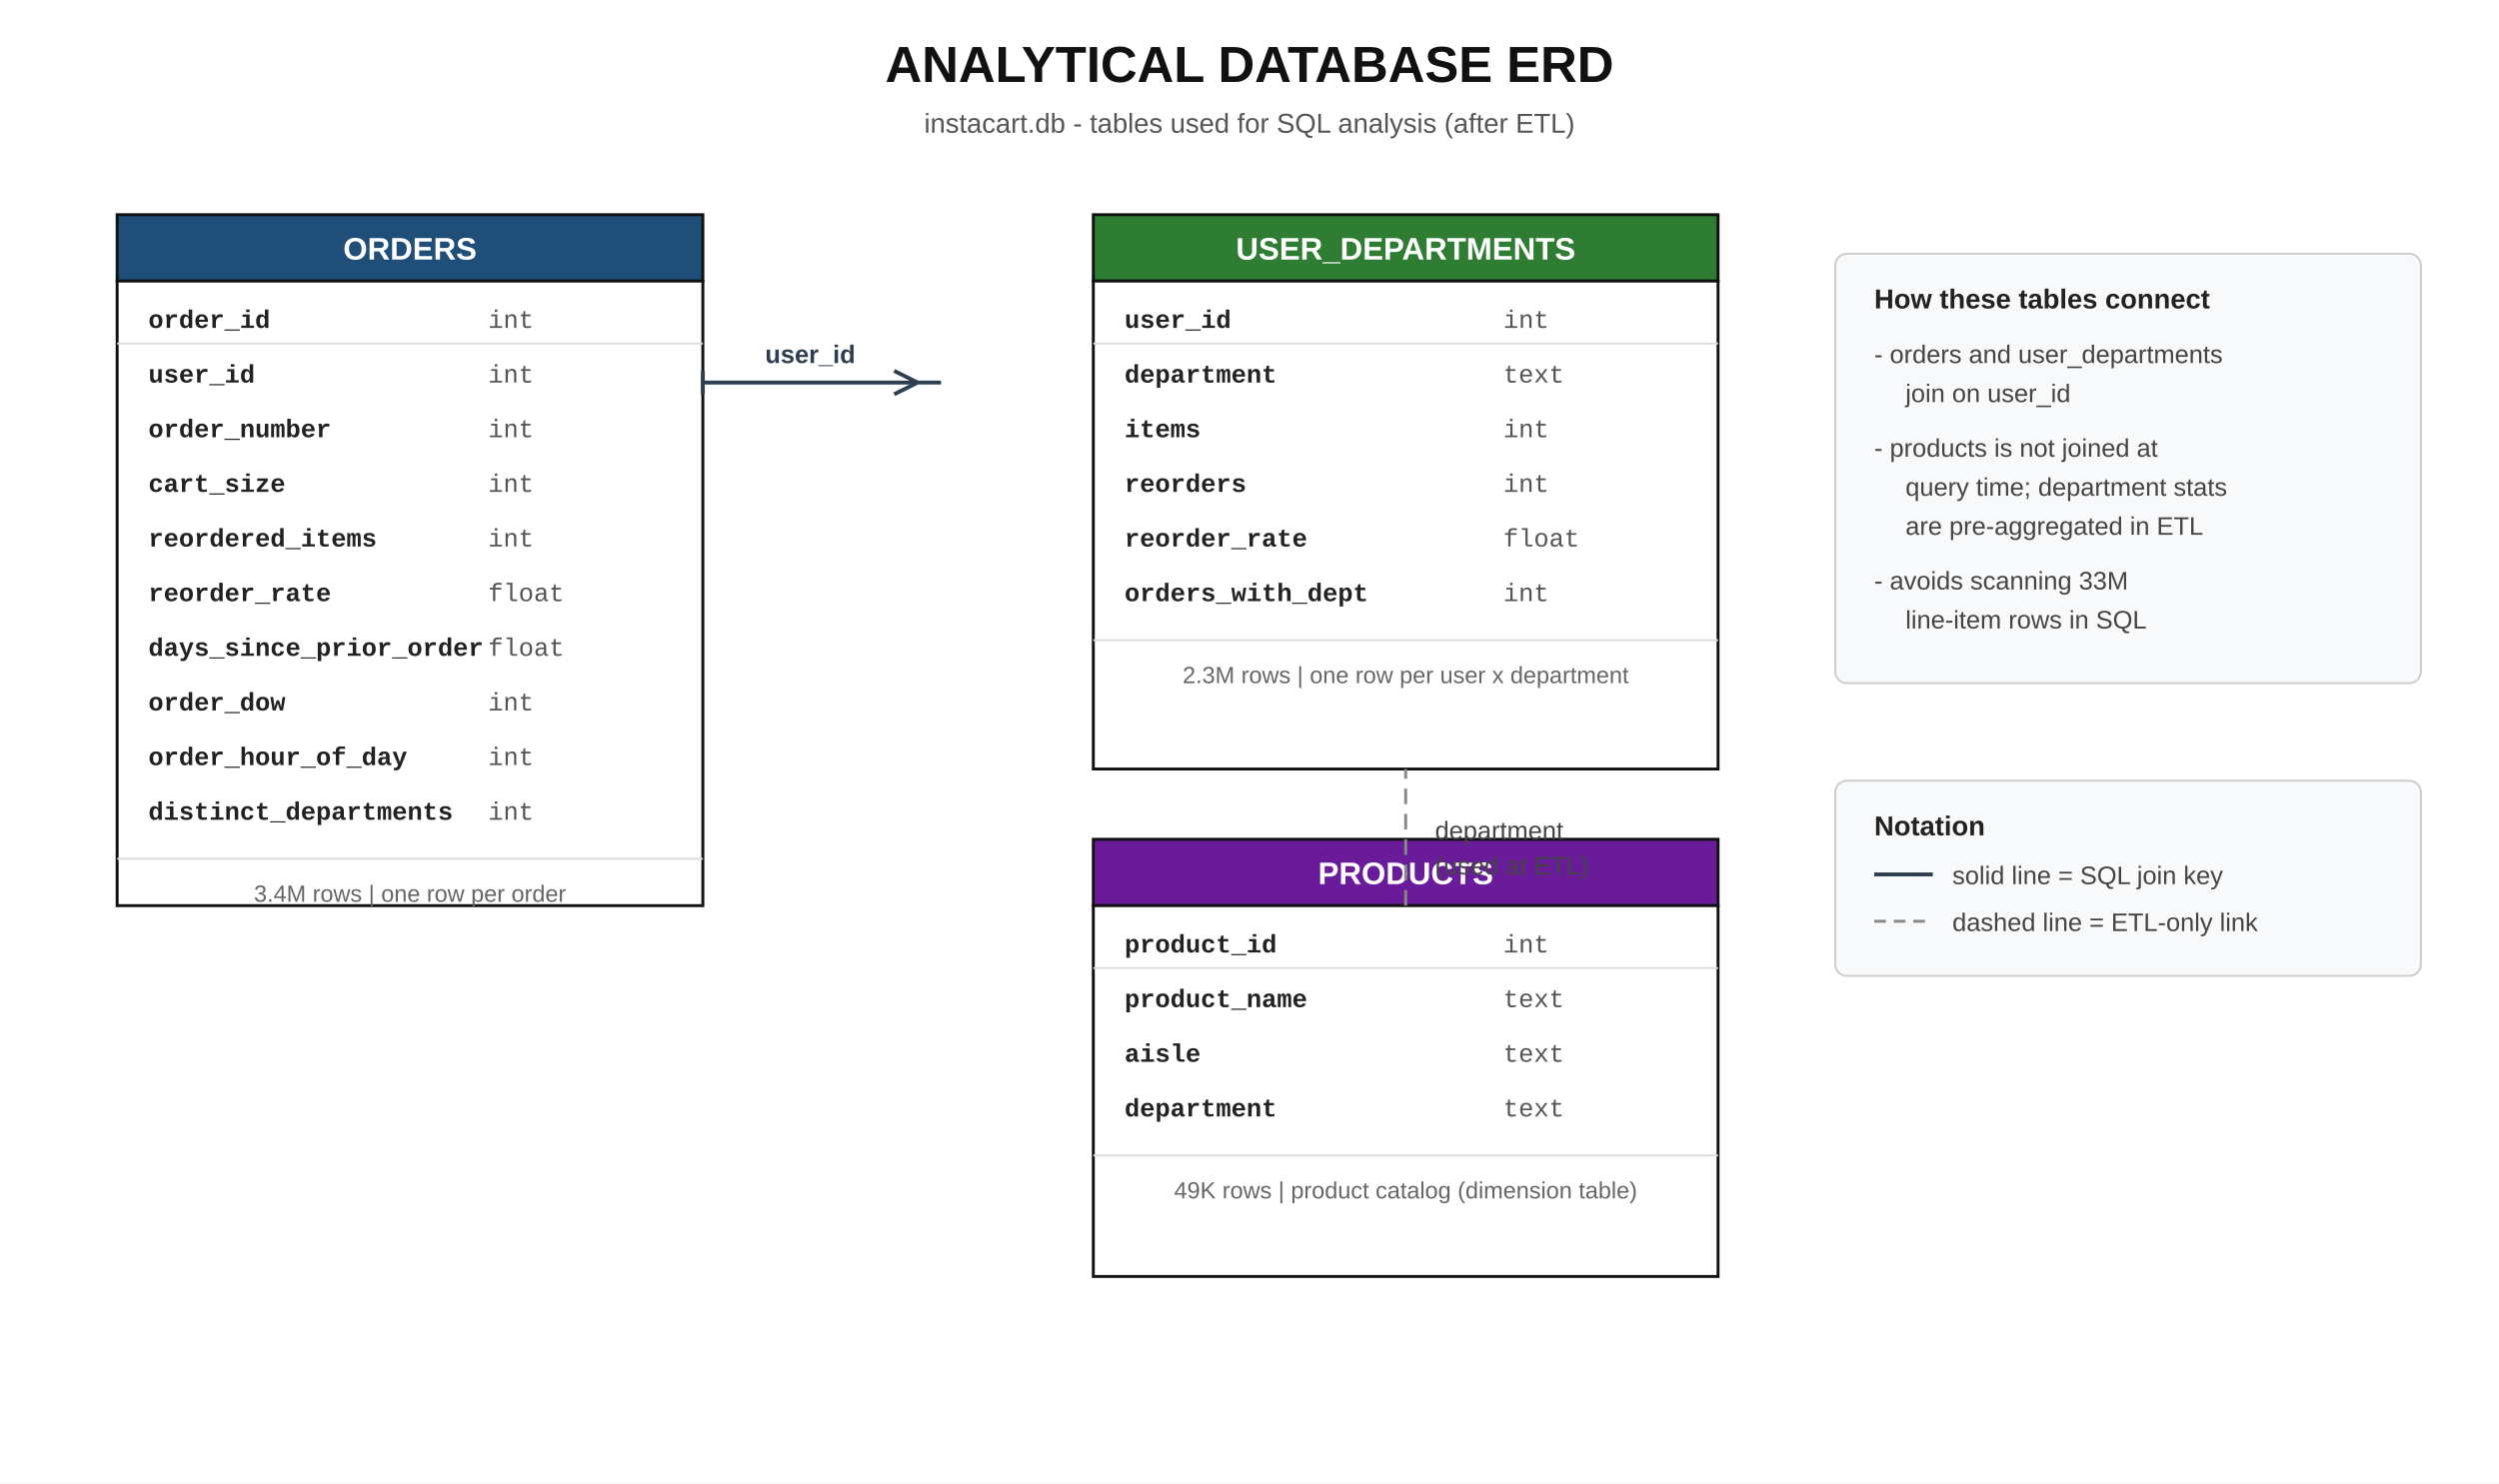
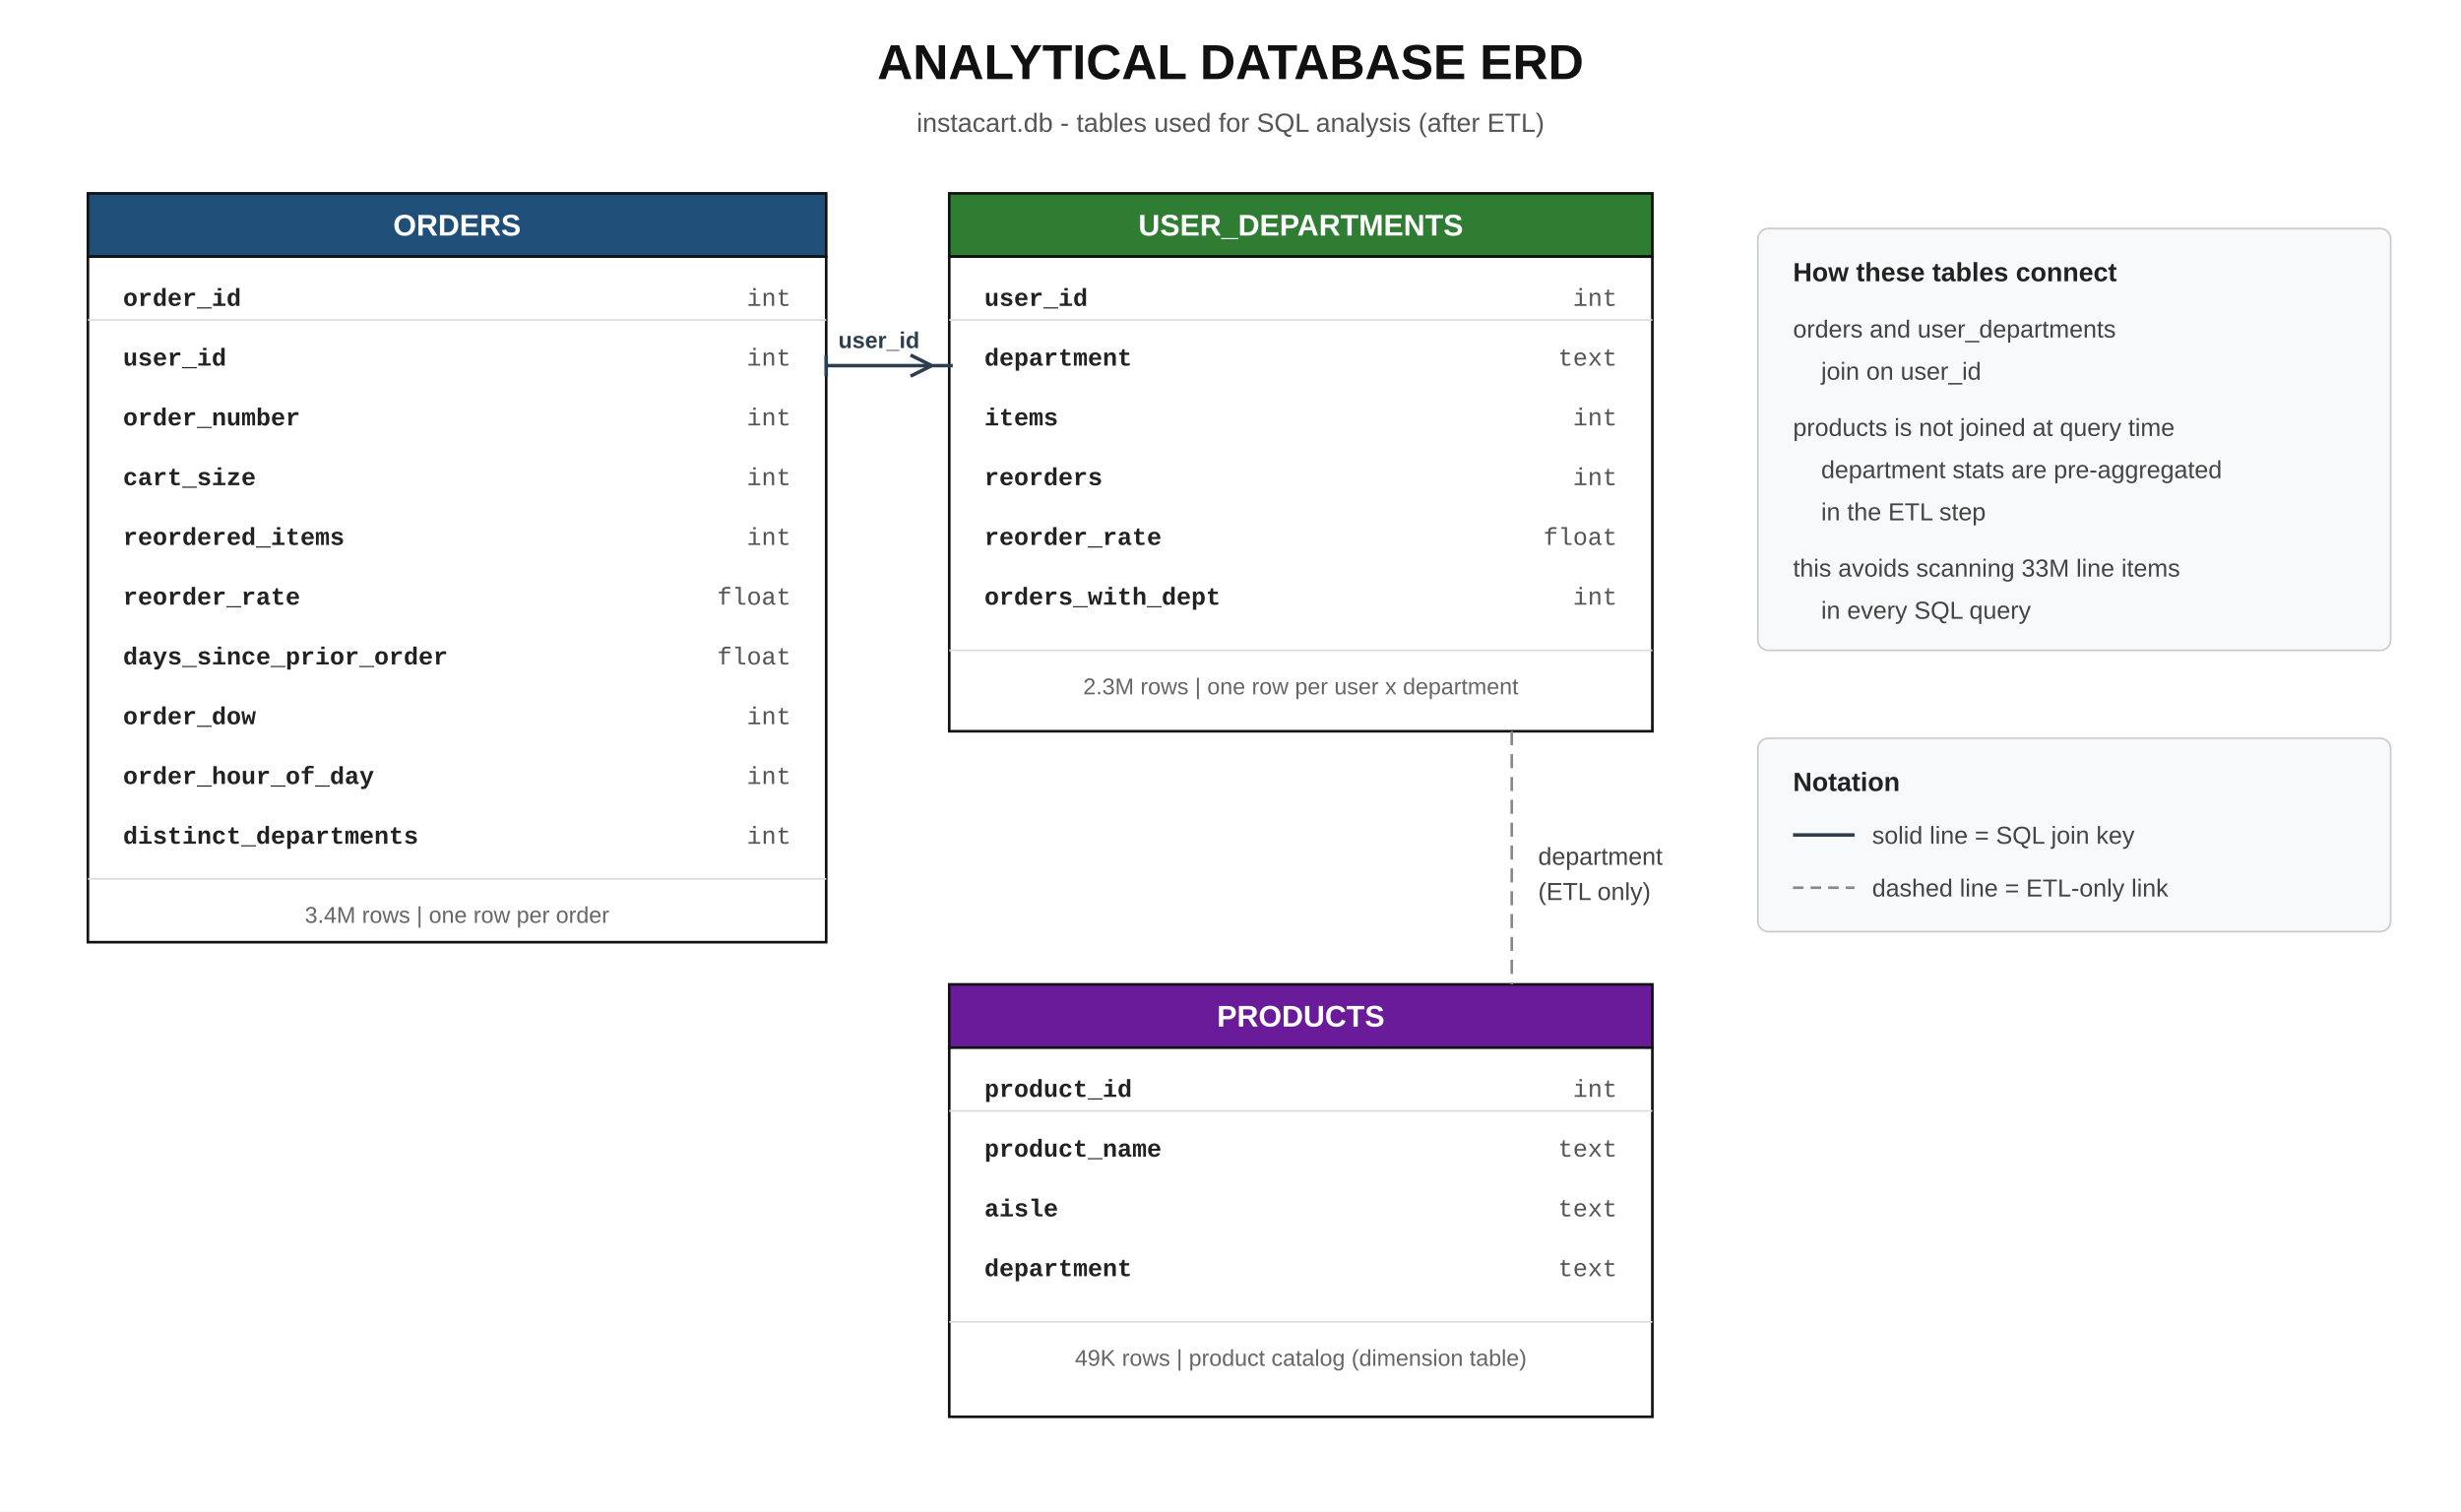
- <svg xmlns="http://www.w3.org/2000/svg" width="1280" height="760" viewBox="0 0 1280 760">
+ <svg xmlns="http://www.w3.org/2000/svg" width="1400" height="860" viewBox="0 0 1400 860">
  <defs>
    <style>
-       .title { font: 700 26px Arial, sans-serif; fill: #111; }
-       .subtitle { font: 400 14px Arial, sans-serif; fill: #555; }
-       .tbl-title { font: 700 16px Arial, sans-serif; fill: #fff; }
-       .col-name { font: 600 13px Courier New, monospace; fill: #222; }
-       .col-type { font: 400 13px Courier New, monospace; fill: #555; }
-       .row-count { font: 400 12px Arial, sans-serif; fill: #666; }
+       .title { font: 700 28px Arial, sans-serif; fill: #111; }
+       .subtitle { font: 400 15px Arial, sans-serif; fill: #555; }
+       .tbl-title { font: 700 17px Arial, sans-serif; fill: #fff; }
+       .col-name { font: 600 14px Courier New, monospace; fill: #222; }
+       .col-type { font: 400 14px Courier New, monospace; fill: #555; }
+       .row-count { font: 400 13px Arial, sans-serif; fill: #666; }
      .rel-label { font: 600 13px Arial, sans-serif; fill: #2c3e50; }
-       .note-title { font: 700 14px Arial, sans-serif; fill: #222; }
-       .note-body { font: 400 13px Arial, sans-serif; fill: #444; }
+       .note-title { font: 700 15px Arial, sans-serif; fill: #222; }
+       .note-body { font: 400 14px Arial, sans-serif; fill: #444; }
    </style>
  </defs>
  <rect width="100%" height="100%" fill="#ffffff" />
-   <text x="640" y="42" text-anchor="middle" class="title">ANALYTICAL DATABASE ERD</text>
-   <text x="640" y="68" text-anchor="middle" class="subtitle">instacart.db - tables used for SQL analysis (after ETL)</text>
+   <text x="700" y="45" text-anchor="middle" class="title">ANALYTICAL DATABASE ERD</text>
+   <text x="700" y="75" text-anchor="middle" class="subtitle">instacart.db - tables used for SQL analysis (after ETL)</text>
  <g id="orders">
-     <rect x="60" y="110" width="300" height="34" fill="#1f4e79" stroke="#111" stroke-width="1.5" />
-     <text x="210" y="133" text-anchor="middle" class="tbl-title">ORDERS</text>
-     <rect x="60" y="144" width="300" height="320" fill="#fff" stroke="#111" stroke-width="1.5" />
-     <line x1="60" y1="176" x2="360" y2="176" stroke="#dddddd" />
-     <text x="76" y="168" class="col-name">order_id</text>
-     <text x="250" y="168" class="col-type">int</text>
-     <text x="76" y="196" class="col-name">user_id</text>
-     <text x="250" y="196" class="col-type">int</text>
-     <text x="76" y="224" class="col-name">order_number</text>
-     <text x="250" y="224" class="col-type">int</text>
-     <text x="76" y="252" class="col-name">cart_size</text>
-     <text x="250" y="252" class="col-type">int</text>
-     <text x="76" y="280" class="col-name">reordered_items</text>
-     <text x="250" y="280" class="col-type">int</text>
-     <text x="76" y="308" class="col-name">reorder_rate</text>
-     <text x="250" y="308" class="col-type">float</text>
-     <text x="76" y="336" class="col-name">days_since_prior_order</text>
-     <text x="250" y="336" class="col-type">float</text>
-     <text x="76" y="364" class="col-name">order_dow</text>
-     <text x="250" y="364" class="col-type">int</text>
-     <text x="76" y="392" class="col-name">order_hour_of_day</text>
-     <text x="250" y="392" class="col-type">int</text>
-     <text x="76" y="420" class="col-name">distinct_departments</text>
-     <text x="250" y="420" class="col-type">int</text>
-     <line x1="60" y1="440" x2="360" y2="440" stroke="#dddddd" />
-     <text x="210" y="462" text-anchor="middle" class="row-count">3.4M rows | one row per order</text>
+     <rect x="50" y="110" width="420" height="36" fill="#1f4e79" stroke="#111" stroke-width="1.5" />
+     <text x="260" y="134" text-anchor="middle" class="tbl-title">ORDERS</text>
+     <rect x="50" y="146" width="420" height="390" fill="#fff" stroke="#111" stroke-width="1.5" />
+     <line x1="50" y1="182" x2="470" y2="182" stroke="#dddddd" />
+     <text x="70" y="174" class="col-name">order_id</text>
+     <text x="450" y="174" text-anchor="end" class="col-type">int</text>
+     <text x="70" y="208" class="col-name">user_id</text>
+     <text x="450" y="208" text-anchor="end" class="col-type">int</text>
+     <text x="70" y="242" class="col-name">order_number</text>
+     <text x="450" y="242" text-anchor="end" class="col-type">int</text>
+     <text x="70" y="276" class="col-name">cart_size</text>
+     <text x="450" y="276" text-anchor="end" class="col-type">int</text>
+     <text x="70" y="310" class="col-name">reordered_items</text>
+     <text x="450" y="310" text-anchor="end" class="col-type">int</text>
+     <text x="70" y="344" class="col-name">reorder_rate</text>
+     <text x="450" y="344" text-anchor="end" class="col-type">float</text>
+     <text x="70" y="378" class="col-name">days_since_prior_order</text>
+     <text x="450" y="378" text-anchor="end" class="col-type">float</text>
+     <text x="70" y="412" class="col-name">order_dow</text>
+     <text x="450" y="412" text-anchor="end" class="col-type">int</text>
+     <text x="70" y="446" class="col-name">order_hour_of_day</text>
+     <text x="450" y="446" text-anchor="end" class="col-type">int</text>
+     <text x="70" y="480" class="col-name">distinct_departments</text>
+     <text x="450" y="480" text-anchor="end" class="col-type">int</text>
+     <line x1="50" y1="500" x2="470" y2="500" stroke="#dddddd" />
+     <text x="260" y="525" text-anchor="middle" class="row-count">3.4M rows | one row per order</text>
  </g>
  <g id="user_departments">
-     <rect x="560" y="110" width="320" height="34" fill="#2e7d32" stroke="#111" stroke-width="1.5" />
-     <text x="720" y="133" text-anchor="middle" class="tbl-title">USER_DEPARTMENTS</text>
-     <rect x="560" y="144" width="320" height="250" fill="#fff" stroke="#111" stroke-width="1.5" />
-     <line x1="560" y1="176" x2="880" y2="176" stroke="#dddddd" />
-     <text x="576" y="168" class="col-name">user_id</text>
-     <text x="770" y="168" class="col-type">int</text>
-     <text x="576" y="196" class="col-name">department</text>
-     <text x="770" y="196" class="col-type">text</text>
-     <text x="576" y="224" class="col-name">items</text>
-     <text x="770" y="224" class="col-type">int</text>
-     <text x="576" y="252" class="col-name">reorders</text>
-     <text x="770" y="252" class="col-type">int</text>
-     <text x="576" y="280" class="col-name">reorder_rate</text>
-     <text x="770" y="280" class="col-type">float</text>
-     <text x="576" y="308" class="col-name">orders_with_dept</text>
-     <text x="770" y="308" class="col-type">int</text>
-     <line x1="560" y1="328" x2="880" y2="328" stroke="#dddddd" />
-     <text x="720" y="350" text-anchor="middle" class="row-count">2.3M rows | one row per user x department</text>
+     <rect x="540" y="110" width="400" height="36" fill="#2e7d32" stroke="#111" stroke-width="1.5" />
+     <text x="740" y="134" text-anchor="middle" class="tbl-title">USER_DEPARTMENTS</text>
+     <rect x="540" y="146" width="400" height="270" fill="#fff" stroke="#111" stroke-width="1.5" />
+     <line x1="540" y1="182" x2="940" y2="182" stroke="#dddddd" />
+     <text x="560" y="174" class="col-name">user_id</text>
+     <text x="920" y="174" text-anchor="end" class="col-type">int</text>
+     <text x="560" y="208" class="col-name">department</text>
+     <text x="920" y="208" text-anchor="end" class="col-type">text</text>
+     <text x="560" y="242" class="col-name">items</text>
+     <text x="920" y="242" text-anchor="end" class="col-type">int</text>
+     <text x="560" y="276" class="col-name">reorders</text>
+     <text x="920" y="276" text-anchor="end" class="col-type">int</text>
+     <text x="560" y="310" class="col-name">reorder_rate</text>
+     <text x="920" y="310" text-anchor="end" class="col-type">float</text>
+     <text x="560" y="344" class="col-name">orders_with_dept</text>
+     <text x="920" y="344" text-anchor="end" class="col-type">int</text>
+     <line x1="540" y1="370" x2="940" y2="370" stroke="#dddddd" />
+     <text x="740" y="395" text-anchor="middle" class="row-count">2.3M rows | one row per user x department</text>
  </g>
  <g id="products">
-     <rect x="560" y="430" width="320" height="34" fill="#6a1b9a" stroke="#111" stroke-width="1.5" />
-     <text x="720" y="453" text-anchor="middle" class="tbl-title">PRODUCTS</text>
-     <rect x="560" y="464" width="320" height="190" fill="#fff" stroke="#111" stroke-width="1.5" />
-     <line x1="560" y1="496" x2="880" y2="496" stroke="#dddddd" />
-     <text x="576" y="488" class="col-name">product_id</text>
-     <text x="770" y="488" class="col-type">int</text>
-     <text x="576" y="516" class="col-name">product_name</text>
-     <text x="770" y="516" class="col-type">text</text>
-     <text x="576" y="544" class="col-name">aisle</text>
-     <text x="770" y="544" class="col-type">text</text>
-     <text x="576" y="572" class="col-name">department</text>
-     <text x="770" y="572" class="col-type">text</text>
-     <line x1="560" y1="592" x2="880" y2="592" stroke="#dddddd" />
-     <text x="720" y="614" text-anchor="middle" class="row-count">49K rows | product catalog (dimension table)</text>
+     <rect x="540" y="560" width="400" height="36" fill="#6a1b9a" stroke="#111" stroke-width="1.5" />
+     <text x="740" y="584" text-anchor="middle" class="tbl-title">PRODUCTS</text>
+     <rect x="540" y="596" width="400" height="210" fill="#fff" stroke="#111" stroke-width="1.5" />
+     <line x1="540" y1="632" x2="940" y2="632" stroke="#dddddd" />
+     <text x="560" y="624" class="col-name">product_id</text>
+     <text x="920" y="624" text-anchor="end" class="col-type">int</text>
+     <text x="560" y="658" class="col-name">product_name</text>
+     <text x="920" y="658" text-anchor="end" class="col-type">text</text>
+     <text x="560" y="692" class="col-name">aisle</text>
+     <text x="920" y="692" text-anchor="end" class="col-type">text</text>
+     <text x="560" y="726" class="col-name">department</text>
+     <text x="920" y="726" text-anchor="end" class="col-type">text</text>
+     <line x1="540" y1="752" x2="940" y2="752" stroke="#dddddd" />
+     <text x="740" y="777" text-anchor="middle" class="row-count">49K rows | product catalog (dimension table)</text>
  </g>
-   <line x1="360" y1="196" x2="470" y2="196" stroke="#2c3e50" stroke-width="2" />
-   <text x="415" y="186" text-anchor="middle" class="rel-label">user_id</text>
-   <path d="M470,196 L458,190 M470,196 L458,202 M470,196 L482,196" stroke="#2c3e50" stroke-width="2" fill="none" />
-   <line x1="360" y1="190" x2="360" y2="202" stroke="#2c3e50" stroke-width="2" />
-   <line x1="720" y1="464" x2="720" y2="394" stroke="#888888" stroke-width="1.5" stroke-dasharray="8,5" />
-   <text x="735" y="430" class="note-body" fill="#666666">department</text>
-   <text x="735" y="448" class="note-body" fill="#666666">(used at ETL)</text>
-   <rect x="940" y="130" width="300" height="220" fill="#f8f9fa" stroke="#cccccc" stroke-width="1" rx="6" />
-   <text x="960" y="158" class="note-title">How these tables connect</text>
-   <text x="960" y="186" class="note-body">- orders and user_departments</text>
-   <text x="976" y="206" class="note-body">join on user_id</text>
-   <text x="960" y="234" class="note-body">- products is not joined at</text>
-   <text x="976" y="254" class="note-body">query time; department stats</text>
-   <text x="976" y="274" class="note-body">are pre-aggregated in ETL</text>
-   <text x="960" y="302" class="note-body">- avoids scanning 33M</text>
-   <text x="976" y="322" class="note-body">line-item rows in SQL</text>
-   <rect x="940" y="400" width="300" height="100" fill="#f8f9fa" stroke="#cccccc" stroke-width="1" rx="6" />
-   <text x="960" y="428" class="note-title">Notation</text>
-   <line x1="960" y1="448" x2="990" y2="448" stroke="#2c3e50" stroke-width="2" />
-   <text x="1000" y="453" class="note-body">solid line = SQL join key</text>
-   <line x1="960" y1="472" x2="990" y2="472" stroke="#888888" stroke-width="1.5" stroke-dasharray="6,4" />
-   <text x="1000" y="477" class="note-body">dashed line = ETL-only link</text>
+   <line x1="470" y1="208" x2="530" y2="208" stroke="#2c3e50" stroke-width="2" />
+   <text x="500" y="198" text-anchor="middle" class="rel-label">user_id</text>
+   <path d="M530,208 L518,202 M530,208 L518,214 M530,208 L542,208" stroke="#2c3e50" stroke-width="2" fill="none" />
+   <line x1="470" y1="202" x2="470" y2="214" stroke="#2c3e50" stroke-width="2" />
+   <line x1="860" y1="416" x2="860" y2="560" stroke="#888888" stroke-width="1.5" stroke-dasharray="8,5" />
+   <text x="875" y="492" class="note-body" fill="#666666">department</text>
+   <text x="875" y="512" class="note-body" fill="#666666">(ETL only)</text>
+   <rect x="1000" y="130" width="360" height="240" fill="#f8f9fa" stroke="#cccccc" stroke-width="1" rx="6" />
+   <text x="1020" y="160" class="note-title">How these tables connect</text>
+   <text x="1020" y="192" class="note-body">orders and user_departments</text>
+   <text x="1036" y="216" class="note-body">join on user_id</text>
+   <text x="1020" y="248" class="note-body">products is not joined at query time</text>
+   <text x="1036" y="272" class="note-body">department stats are pre-aggregated</text>
+   <text x="1036" y="296" class="note-body">in the ETL step</text>
+   <text x="1020" y="328" class="note-body">this avoids scanning 33M line items</text>
+   <text x="1036" y="352" class="note-body">in every SQL query</text>
+   <rect x="1000" y="420" width="360" height="110" fill="#f8f9fa" stroke="#cccccc" stroke-width="1" rx="6" />
+   <text x="1020" y="450" class="note-title">Notation</text>
+   <line x1="1020" y1="475" x2="1055" y2="475" stroke="#2c3e50" stroke-width="2" />
+   <text x="1065" y="480" class="note-body">solid line = SQL join key</text>
+   <line x1="1020" y1="505" x2="1055" y2="505" stroke="#888888" stroke-width="1.5" stroke-dasharray="6,4" />
+   <text x="1065" y="510" class="note-body">dashed line = ETL-only link</text>
</svg>
